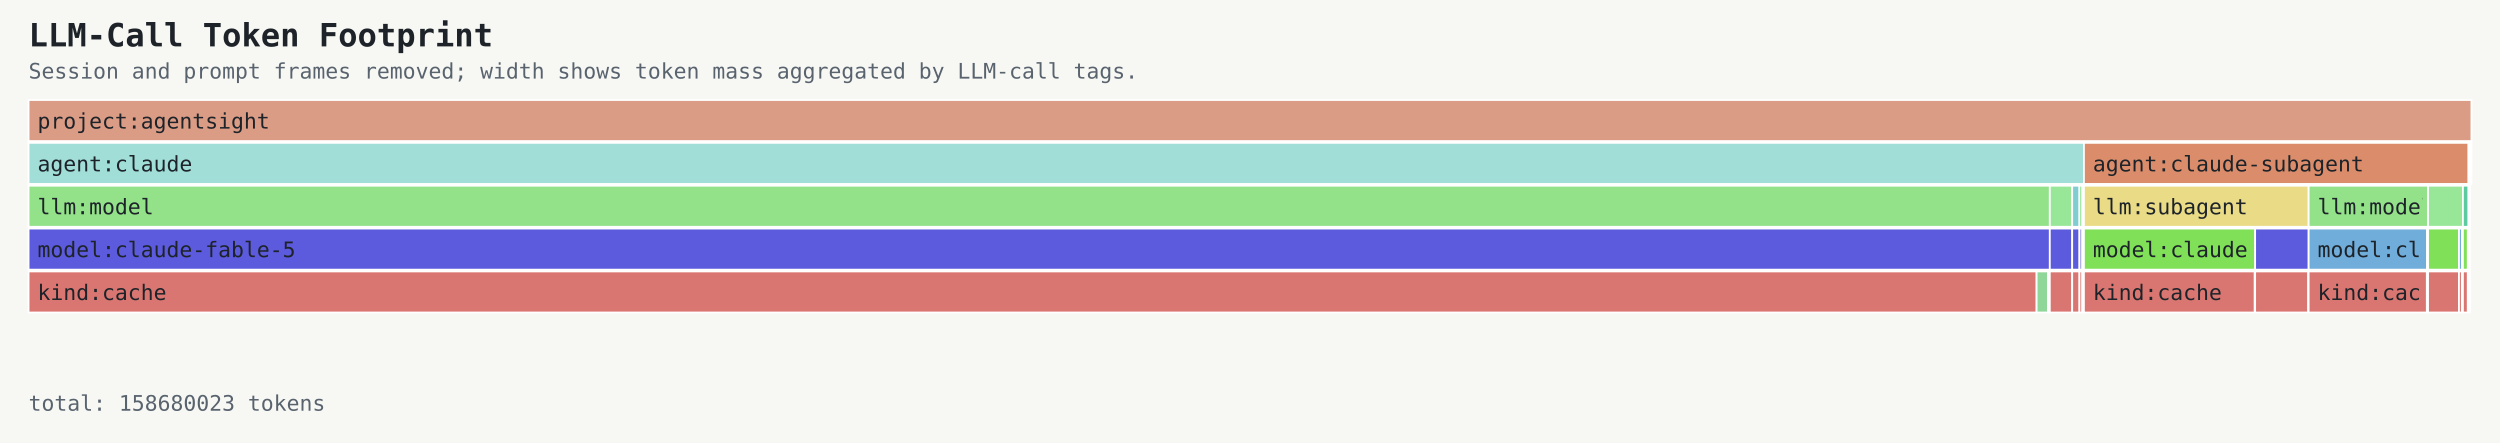
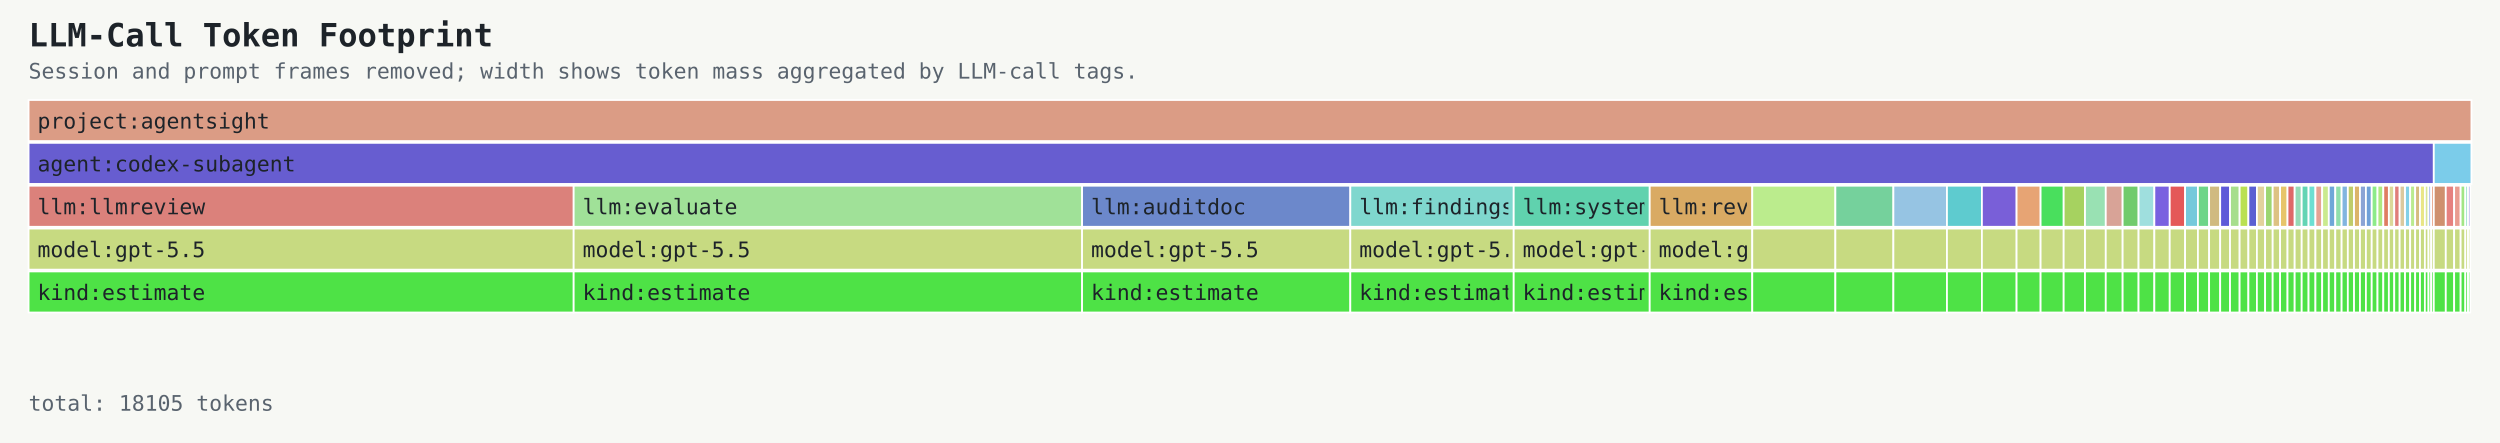
<svg xmlns="http://www.w3.org/2000/svg" width="1400" height="248" viewBox="0 0 1400 248" role="img" aria-label="LLM-Call Token Footprint">
  <style>text{font-family:ui-monospace,SFMono-Regular,Menlo,Consolas,monospace;font-size:12px;fill:#1d2329}.title{font-size:18px;font-weight:700}.sub{font-size:12px;fill:#59636e}.frame{stroke:#fff;stroke-width:1}.label{pointer-events:none}</style>
  <rect x="0" y="0" width="1400" height="248" fill="#f7f8f4" />
  <text class="title" x="16" y="26">LLM-Call Token Footprint</text>
  <text class="sub" x="16" y="44">Session and prompt frames removed; width shows token mass aggregated by LLM-call tags.</text>
  <rect class="frame" x="16.00" y="56.00" width="1368.00" height="23" fill="hsl(16 54% 69%)" />
  <clipPath id="clip0">
    <rect x="19.00" y="56.00" width="1362.00" height="23" />
  </clipPath>
  <text class="label" clip-path="url(#clip0)" x="21.00" y="72.00">project:agentsight</text>
-   <rect class="frame" x="16.00" y="80.00" width="1151.00" height="23" fill="hsl(173 48% 75%)" />
+   <rect class="frame" x="16.00" y="80.00" width="1346.92" height="23" fill="hsl(245 55% 59%)" />
  <clipPath id="clip1">
-     <rect x="19.00" y="80.00" width="1145.00" height="23" />
-   </clipPath>
-   <text class="label" clip-path="url(#clip1)" x="21.00" y="96.00">agent:claude</text>
-   <rect class="frame" x="16.00" y="104.00" width="1131.89" height="23" fill="hsl(113 60% 71%)" />
+     <rect x="19.00" y="80.00" width="1340.92" height="23" />
+   </clipPath>
+   <text class="label" clip-path="url(#clip1)" x="21.00" y="96.00">agent:codex-subagent</text>
+   <rect class="frame" x="16.00" y="104.00" width="305.26" height="23" fill="hsl(4 57% 67%)" />
  <clipPath id="clip2">
-     <rect x="19.00" y="104.00" width="1125.89" height="23" />
-   </clipPath>
-   <text class="label" clip-path="url(#clip2)" x="21.00" y="120.00">llm:model</text>
-   <rect class="frame" x="16.00" y="128.00" width="1131.89" height="23" fill="hsl(241 66% 61%)" />
+     <rect x="19.00" y="104.00" width="299.26" height="23" />
+   </clipPath>
+   <text class="label" clip-path="url(#clip2)" x="21.00" y="120.00">llm:llmreview</text>
+   <rect class="frame" x="16.00" y="128.00" width="305.26" height="23" fill="hsl(73 55% 68%)" />
  <clipPath id="clip3">
-     <rect x="19.00" y="128.00" width="1125.89" height="23" />
-   </clipPath>
-   <text class="label" clip-path="url(#clip3)" x="21.00" y="144.00">model:claude-fable-5</text>
-   <rect class="frame" x="16.00" y="152.00" width="1124.50" height="23" fill="hsl(3 59% 65%)" />
+     <rect x="19.00" y="128.00" width="299.26" height="23" />
+   </clipPath>
+   <text class="label" clip-path="url(#clip3)" x="21.00" y="144.00">model:gpt-5.5</text>
+   <rect class="frame" x="16.00" y="152.00" width="305.26" height="23" fill="hsl(117 73% 58%)" />
  <clipPath id="clip4">
-     <rect x="19.00" y="152.00" width="1118.50" height="23" />
-   </clipPath>
-   <text class="label" clip-path="url(#clip4)" x="21.00" y="168.00">kind:cache</text>
-   <rect class="frame" x="1140.50" y="152.00" width="6.42" height="23" fill="hsl(128 46% 70%)" />
-   <rect class="frame" x="1146.91" y="152.00" width="0.98" height="23" fill="hsl(217 65% 74%)" />
-   <rect class="frame" x="1147.89" y="104.00" width="12.54" height="23" fill="hsl(121 62% 75%)" />
-   <rect class="frame" x="1147.89" y="128.00" width="12.54" height="23" fill="hsl(241 66% 61%)" />
-   <rect class="frame" x="1147.89" y="152.00" width="12.51" height="23" fill="hsl(3 59% 65%)" />
-   <rect class="frame" x="1160.43" y="104.00" width="4.07" height="23" fill="hsl(183 47% 66%)" />
-   <rect class="frame" x="1160.43" y="128.00" width="4.07" height="23" fill="hsl(241 66% 61%)" />
-   <rect class="frame" x="1160.43" y="152.00" width="4.06" height="23" fill="hsl(3 59% 65%)" />
-   <rect class="frame" x="1164.50" y="104.00" width="1.61" height="23" fill="hsl(122 65% 65%)" />
-   <rect class="frame" x="1164.50" y="128.00" width="1.61" height="23" fill="hsl(241 51% 68%)" />
-   <rect class="frame" x="1164.50" y="152.00" width="1.61" height="23" fill="hsl(3 59% 65%)" />
-   <rect class="frame" x="1166.11" y="104.00" width="0.72" height="23" fill="hsl(89 50% 66%)" />
-   <rect class="frame" x="1166.11" y="128.00" width="0.72" height="23" fill="hsl(241 51% 68%)" />
-   <rect class="frame" x="1166.11" y="152.00" width="0.72" height="23" fill="hsl(3 59% 65%)" />
-   <rect class="frame" x="1167.00" y="80.00" width="215.38" height="23" fill="hsl(18 61% 64%)" />
+     <rect x="19.00" y="152.00" width="299.26" height="23" />
+   </clipPath>
+   <text class="label" clip-path="url(#clip4)" x="21.00" y="168.00">kind:estimate</text>
+   <rect class="frame" x="321.26" y="104.00" width="284.71" height="23" fill="hsl(114 55% 74%)" />
  <clipPath id="clip5">
-     <rect x="1170.00" y="80.00" width="209.38" height="23" />
-   </clipPath>
-   <text class="label" clip-path="url(#clip5)" x="1172.00" y="96.00">agent:claude-subagent</text>
-   <rect class="frame" x="1167.00" y="104.00" width="125.84" height="23" fill="hsl(51 70% 72%)" />
+     <rect x="324.26" y="104.00" width="278.71" height="23" />
+   </clipPath>
+   <text class="label" clip-path="url(#clip5)" x="326.26" y="120.00">llm:evaluate</text>
+   <rect class="frame" x="321.26" y="128.00" width="284.71" height="23" fill="hsl(73 55% 68%)" />
  <clipPath id="clip6">
-     <rect x="1170.00" y="104.00" width="119.84" height="23" />
-   </clipPath>
-   <text class="label" clip-path="url(#clip6)" x="1172.00" y="120.00">llm:subagent</text>
-   <rect class="frame" x="1167.00" y="128.00" width="95.88" height="23" fill="hsl(102 69% 61%)" />
+     <rect x="324.26" y="128.00" width="278.71" height="23" />
+   </clipPath>
+   <text class="label" clip-path="url(#clip6)" x="326.26" y="144.00">model:gpt-5.5</text>
+   <rect class="frame" x="321.26" y="152.00" width="284.71" height="23" fill="hsl(117 73% 58%)" />
  <clipPath id="clip7">
-     <rect x="1170.00" y="128.00" width="89.88" height="23" />
-   </clipPath>
-   <text class="label" clip-path="url(#clip7)" x="1172.00" y="144.00">model:claude-opus-4-8</text>
-   <rect class="frame" x="1167.00" y="152.00" width="95.58" height="23" fill="hsl(3 59% 65%)" />
+     <rect x="324.26" y="152.00" width="278.71" height="23" />
+   </clipPath>
+   <text class="label" clip-path="url(#clip7)" x="326.26" y="168.00">kind:estimate</text>
+   <rect class="frame" x="605.97" y="104.00" width="150.21" height="23" fill="hsl(222 48% 61%)" />
  <clipPath id="clip8">
-     <rect x="1170.00" y="152.00" width="89.58" height="23" />
-   </clipPath>
-   <text class="label" clip-path="url(#clip8)" x="1172.00" y="168.00">kind:cache</text>
-   <rect class="frame" x="1262.88" y="128.00" width="29.96" height="23" fill="hsl(241 66% 61%)" />
-   <rect class="frame" x="1262.88" y="152.00" width="29.62" height="23" fill="hsl(3 59% 65%)" />
-   <rect class="frame" x="1292.84" y="104.00" width="66.87" height="23" fill="hsl(113 60% 71%)" />
+     <rect x="608.97" y="104.00" width="144.21" height="23" />
+   </clipPath>
+   <text class="label" clip-path="url(#clip8)" x="610.97" y="120.00">llm:auditdoc</text>
+   <rect class="frame" x="605.97" y="128.00" width="150.21" height="23" fill="hsl(73 55% 68%)" />
  <clipPath id="clip9">
-     <rect x="1295.84" y="104.00" width="60.87" height="23" />
-   </clipPath>
-   <text class="label" clip-path="url(#clip9)" x="1297.84" y="120.00">llm:model</text>
-   <rect class="frame" x="1292.84" y="128.00" width="66.31" height="23" fill="hsl(206 59% 65%)" />
+     <rect x="608.97" y="128.00" width="144.21" height="23" />
+   </clipPath>
+   <text class="label" clip-path="url(#clip9)" x="610.97" y="144.00">model:gpt-5.5</text>
+   <rect class="frame" x="605.97" y="152.00" width="150.21" height="23" fill="hsl(117 73% 58%)" />
  <clipPath id="clip10">
-     <rect x="1295.84" y="128.00" width="60.31" height="23" />
-   </clipPath>
-   <text class="label" clip-path="url(#clip10)" x="1297.84" y="144.00">model:claude-haiku-4-5-20251001</text>
-   <rect class="frame" x="1292.84" y="152.00" width="66.16" height="23" fill="hsl(3 59% 65%)" />
+     <rect x="608.97" y="152.00" width="144.21" height="23" />
+   </clipPath>
+   <text class="label" clip-path="url(#clip10)" x="610.97" y="168.00">kind:estimate</text>
+   <rect class="frame" x="756.18" y="104.00" width="91.50" height="23" fill="hsl(174 52% 67%)" />
  <clipPath id="clip11">
-     <rect x="1295.84" y="152.00" width="60.16" height="23" />
-   </clipPath>
-   <text class="label" clip-path="url(#clip11)" x="1297.84" y="168.00">kind:cache</text>
-   <rect class="frame" x="1359.15" y="128.00" width="0.56" height="23" fill="hsl(102 69% 61%)" />
-   <rect class="frame" x="1359.15" y="152.00" width="0.56" height="23" fill="hsl(3 59% 65%)" />
-   <rect class="frame" x="1359.71" y="104.00" width="19.52" height="23" fill="hsl(121 62% 75%)" />
-   <rect class="frame" x="1359.71" y="128.00" width="17.30" height="23" fill="hsl(102 69% 61%)" />
-   <rect class="frame" x="1359.71" y="152.00" width="17.29" height="23" fill="hsl(3 59% 65%)" />
-   <rect class="frame" x="1377.02" y="128.00" width="1.65" height="23" fill="hsl(206 59% 65%)" />
-   <rect class="frame" x="1377.02" y="152.00" width="1.61" height="23" fill="hsl(3 59% 65%)" />
-   <rect class="frame" x="1378.67" y="128.00" width="0.56" height="23" fill="hsl(241 66% 61%)" />
-   <rect class="frame" x="1378.67" y="152.00" width="0.54" height="23" fill="hsl(3 59% 65%)" />
-   <rect class="frame" x="1379.23" y="104.00" width="3.15" height="23" fill="hsl(156 51% 58%)" />
-   <rect class="frame" x="1379.23" y="128.00" width="2.69" height="23" fill="hsl(102 69% 61%)" />
-   <rect class="frame" x="1379.23" y="152.00" width="2.69" height="23" fill="hsl(3 59% 65%)" />
-   <rect class="frame" x="1382.38" y="80.00" width="0.98" height="23" fill="hsl(245 55% 59%)" />
-   <rect class="frame" x="1382.38" y="104.00" width="0.82" height="23" fill="hsl(9 56% 61%)" />
-   <rect class="frame" x="1382.38" y="128.00" width="0.82" height="23" fill="hsl(73 55% 68%)" />
-   <rect class="frame" x="1382.38" y="152.00" width="0.82" height="23" fill="hsl(117 73% 58%)" />
-   <rect class="frame" x="1383.36" y="80.00" width="0.64" height="23" fill="hsl(196 72% 70%)" />
-   <text class="sub" x="16" y="230">total: 158680023 tokens</text>
+     <rect x="759.18" y="104.00" width="85.50" height="23" />
+   </clipPath>
+   <text class="label" clip-path="url(#clip11)" x="761.18" y="120.00">llm:findings</text>
+   <rect class="frame" x="756.18" y="128.00" width="91.50" height="23" fill="hsl(73 55% 68%)" />
+   <clipPath id="clip12">
+     <rect x="759.18" y="128.00" width="85.50" height="23" />
+   </clipPath>
+   <text class="label" clip-path="url(#clip12)" x="761.18" y="144.00">model:gpt-5.5</text>
+   <rect class="frame" x="756.18" y="152.00" width="91.50" height="23" fill="hsl(117 73% 58%)" />
+   <clipPath id="clip13">
+     <rect x="759.18" y="152.00" width="85.50" height="23" />
+   </clipPath>
+   <text class="label" clip-path="url(#clip13)" x="761.18" y="168.00">kind:estimate</text>
+   <rect class="frame" x="847.68" y="104.00" width="76.16" height="23" fill="hsl(161 56% 60%)" />
+   <clipPath id="clip14">
+     <rect x="850.68" y="104.00" width="70.16" height="23" />
+   </clipPath>
+   <text class="label" clip-path="url(#clip14)" x="852.68" y="120.00">llm:systemtag</text>
+   <rect class="frame" x="847.68" y="128.00" width="76.16" height="23" fill="hsl(73 55% 68%)" />
+   <clipPath id="clip15">
+     <rect x="850.68" y="128.00" width="70.16" height="23" />
+   </clipPath>
+   <text class="label" clip-path="url(#clip15)" x="852.68" y="144.00">model:gpt-5.5</text>
+   <rect class="frame" x="847.68" y="152.00" width="76.16" height="23" fill="hsl(117 73% 58%)" />
+   <clipPath id="clip16">
+     <rect x="850.68" y="152.00" width="70.16" height="23" />
+   </clipPath>
+   <text class="label" clip-path="url(#clip16)" x="852.68" y="168.00">kind:estimate</text>
+   <rect class="frame" x="923.84" y="104.00" width="57.43" height="23" fill="hsl(36 61% 62%)" />
+   <clipPath id="clip17">
+     <rect x="926.84" y="104.00" width="51.43" height="23" />
+   </clipPath>
+   <text class="label" clip-path="url(#clip17)" x="928.84" y="120.00">llm:reviewing</text>
+   <rect class="frame" x="923.84" y="128.00" width="57.43" height="23" fill="hsl(73 55% 68%)" />
+   <clipPath id="clip18">
+     <rect x="926.84" y="128.00" width="51.43" height="23" />
+   </clipPath>
+   <text class="label" clip-path="url(#clip18)" x="928.84" y="144.00">model:gpt-5.5</text>
+   <rect class="frame" x="923.84" y="152.00" width="57.43" height="23" fill="hsl(117 73% 58%)" />
+   <clipPath id="clip19">
+     <rect x="926.84" y="152.00" width="51.43" height="23" />
+   </clipPath>
+   <text class="label" clip-path="url(#clip19)" x="928.84" y="168.00">kind:estimate</text>
+   <rect class="frame" x="981.27" y="104.00" width="46.54" height="23" fill="hsl(91 72% 74%)" />
+   <rect class="frame" x="981.27" y="128.00" width="46.54" height="23" fill="hsl(73 55% 68%)" />
+   <rect class="frame" x="981.27" y="152.00" width="46.54" height="23" fill="hsl(117 73% 58%)" />
+   <rect class="frame" x="1027.81" y="104.00" width="32.49" height="23" fill="hsl(145 50% 64%)" />
+   <rect class="frame" x="1027.81" y="128.00" width="32.49" height="23" fill="hsl(73 55% 68%)" />
+   <rect class="frame" x="1027.81" y="152.00" width="32.49" height="23" fill="hsl(117 73% 58%)" />
+   <rect class="frame" x="1060.30" y="104.00" width="30.00" height="23" fill="hsl(204 58% 74%)" />
+   <rect class="frame" x="1060.30" y="128.00" width="30.00" height="23" fill="hsl(73 55% 68%)" />
+   <rect class="frame" x="1060.30" y="152.00" width="30.00" height="23" fill="hsl(117 73% 58%)" />
+   <rect class="frame" x="1090.30" y="104.00" width="19.57" height="23" fill="hsl(182 54% 59%)" />
+   <rect class="frame" x="1090.30" y="128.00" width="19.57" height="23" fill="hsl(73 55% 68%)" />
+   <rect class="frame" x="1090.30" y="152.00" width="19.57" height="23" fill="hsl(117 73% 58%)" />
+   <rect class="frame" x="1109.87" y="104.00" width="19.42" height="23" fill="hsl(253 61% 61%)" />
+   <rect class="frame" x="1109.87" y="128.00" width="19.42" height="23" fill="hsl(73 55% 68%)" />
+   <rect class="frame" x="1109.87" y="152.00" width="19.42" height="23" fill="hsl(117 73% 58%)" />
+   <rect class="frame" x="1129.29" y="104.00" width="13.45" height="23" fill="hsl(25 70% 68%)" />
+   <rect class="frame" x="1129.29" y="128.00" width="13.45" height="23" fill="hsl(73 55% 68%)" />
+   <rect class="frame" x="1129.29" y="152.00" width="13.45" height="23" fill="hsl(117 73% 58%)" />
+   <rect class="frame" x="1142.74" y="104.00" width="12.92" height="23" fill="hsl(128 70% 58%)" />
+   <rect class="frame" x="1142.74" y="128.00" width="12.92" height="23" fill="hsl(73 55% 68%)" />
+   <rect class="frame" x="1142.74" y="152.00" width="12.92" height="23" fill="hsl(117 73% 58%)" />
+   <rect class="frame" x="1155.66" y="104.00" width="11.94" height="23" fill="hsl(83 56% 60%)" />
+   <rect class="frame" x="1155.66" y="128.00" width="11.94" height="23" fill="hsl(73 55% 68%)" />
+   <rect class="frame" x="1155.66" y="152.00" width="11.94" height="23" fill="hsl(117 73% 58%)" />
+   <rect class="frame" x="1167.60" y="104.00" width="11.64" height="23" fill="hsl(142 54% 74%)" />
+   <rect class="frame" x="1167.60" y="128.00" width="11.64" height="23" fill="hsl(73 55% 68%)" />
+   <rect class="frame" x="1167.60" y="152.00" width="11.64" height="23" fill="hsl(117 73% 58%)" />
+   <rect class="frame" x="1179.23" y="104.00" width="9.44" height="23" fill="hsl(11 46% 72%)" />
+   <rect class="frame" x="1179.23" y="128.00" width="9.44" height="23" fill="hsl(73 55% 68%)" />
+   <rect class="frame" x="1179.23" y="152.00" width="9.44" height="23" fill="hsl(117 73% 58%)" />
+   <rect class="frame" x="1188.68" y="104.00" width="8.92" height="23" fill="hsl(117 48% 61%)" />
+   <rect class="frame" x="1188.68" y="128.00" width="8.92" height="23" fill="hsl(73 55% 68%)" />
+   <rect class="frame" x="1188.68" y="152.00" width="8.92" height="23" fill="hsl(117 73% 58%)" />
+   <rect class="frame" x="1197.60" y="104.00" width="8.84" height="23" fill="hsl(179 50% 75%)" />
+   <rect class="frame" x="1197.60" y="128.00" width="8.84" height="23" fill="hsl(73 55% 68%)" />
+   <rect class="frame" x="1197.60" y="152.00" width="8.84" height="23" fill="hsl(117 73% 58%)" />
+   <rect class="frame" x="1206.44" y="104.00" width="8.61" height="23" fill="hsl(251 67% 63%)" />
+   <rect class="frame" x="1206.44" y="128.00" width="8.61" height="23" fill="hsl(73 55% 68%)" />
+   <rect class="frame" x="1206.44" y="152.00" width="8.61" height="23" fill="hsl(117 73% 58%)" />
+   <rect class="frame" x="1215.05" y="104.00" width="8.61" height="23" fill="hsl(0 72% 62%)" />
+   <rect class="frame" x="1215.05" y="128.00" width="8.61" height="23" fill="hsl(73 55% 68%)" />
+   <rect class="frame" x="1215.05" y="152.00" width="8.61" height="23" fill="hsl(117 73% 58%)" />
+   <rect class="frame" x="1223.66" y="104.00" width="7.18" height="23" fill="hsl(191 59% 66%)" />
+   <rect class="frame" x="1223.66" y="128.00" width="7.18" height="23" fill="hsl(73 55% 68%)" />
+   <rect class="frame" x="1223.66" y="152.00" width="7.18" height="23" fill="hsl(117 73% 58%)" />
+   <rect class="frame" x="1230.84" y="104.00" width="6.27" height="23" fill="hsl(136 55% 63%)" />
+   <rect class="frame" x="1230.84" y="128.00" width="6.27" height="23" fill="hsl(73 55% 68%)" />
+   <rect class="frame" x="1230.84" y="152.00" width="6.27" height="23" fill="hsl(117 73% 58%)" />
+   <rect class="frame" x="1237.11" y="104.00" width="6.20" height="23" fill="hsl(43 46% 66%)" />
+   <rect class="frame" x="1237.11" y="128.00" width="6.20" height="23" fill="hsl(73 55% 68%)" />
+   <rect class="frame" x="1237.11" y="152.00" width="6.20" height="23" fill="hsl(117 73% 58%)" />
+   <rect class="frame" x="1243.31" y="104.00" width="5.52" height="23" fill="hsl(242 62% 60%)" />
+   <rect class="frame" x="1243.31" y="128.00" width="5.52" height="23" fill="hsl(73 55% 68%)" />
+   <rect class="frame" x="1243.31" y="152.00" width="5.52" height="23" fill="hsl(117 73% 58%)" />
+   <rect class="frame" x="1248.82" y="104.00" width="5.36" height="23" fill="hsl(101 56% 71%)" />
+   <rect class="frame" x="1248.82" y="128.00" width="5.36" height="23" fill="hsl(73 55% 68%)" />
+   <rect class="frame" x="1248.82" y="152.00" width="5.36" height="23" fill="hsl(117 73% 58%)" />
+   <rect class="frame" x="1254.19" y="104.00" width="4.91" height="23" fill="hsl(76 70% 60%)" />
+   <rect class="frame" x="1254.19" y="128.00" width="4.91" height="23" fill="hsl(73 55% 68%)" />
+   <rect class="frame" x="1254.19" y="152.00" width="4.91" height="23" fill="hsl(117 73% 58%)" />
+   <rect class="frame" x="1259.10" y="104.00" width="4.76" height="23" fill="hsl(238 57% 59%)" />
+   <rect class="frame" x="1259.10" y="128.00" width="4.76" height="23" fill="hsl(73 55% 68%)" />
+   <rect class="frame" x="1259.10" y="152.00" width="4.76" height="23" fill="hsl(117 73% 58%)" />
+   <rect class="frame" x="1263.86" y="104.00" width="4.61" height="23" fill="hsl(46 54% 75%)" />
+   <rect class="frame" x="1263.86" y="128.00" width="4.61" height="23" fill="hsl(73 55% 68%)" />
+   <rect class="frame" x="1263.86" y="152.00" width="4.61" height="23" fill="hsl(117 73% 58%)" />
+   <rect class="frame" x="1268.47" y="104.00" width="4.23" height="23" fill="hsl(94 55% 64%)" />
+   <rect class="frame" x="1268.47" y="128.00" width="4.23" height="23" fill="hsl(73 55% 68%)" />
+   <rect class="frame" x="1268.47" y="152.00" width="4.23" height="23" fill="hsl(117 73% 58%)" />
+   <rect class="frame" x="1272.70" y="104.00" width="4.16" height="23" fill="hsl(42 57% 69%)" />
+   <rect class="frame" x="1272.70" y="128.00" width="4.16" height="23" fill="hsl(73 55% 68%)" />
+   <rect class="frame" x="1272.70" y="152.00" width="4.16" height="23" fill="hsl(117 73% 58%)" />
+   <rect class="frame" x="1276.86" y="104.00" width="4.16" height="23" fill="hsl(44 72% 66%)" />
+   <rect class="frame" x="1276.86" y="128.00" width="4.16" height="23" fill="hsl(73 55% 68%)" />
+   <rect class="frame" x="1276.86" y="152.00" width="4.16" height="23" fill="hsl(117 73% 58%)" />
+   <rect class="frame" x="1281.01" y="104.00" width="4.00" height="23" fill="hsl(0 64% 64%)" />
+   <rect class="frame" x="1281.01" y="128.00" width="4.00" height="23" fill="hsl(73 55% 68%)" />
+   <rect class="frame" x="1281.01" y="152.00" width="4.00" height="23" fill="hsl(117 73% 58%)" />
+   <rect class="frame" x="1285.02" y="104.00" width="3.93" height="23" fill="hsl(149 48% 72%)" />
+   <rect class="frame" x="1285.02" y="128.00" width="3.93" height="23" fill="hsl(73 55% 68%)" />
+   <rect class="frame" x="1285.02" y="152.00" width="3.93" height="23" fill="hsl(117 73% 58%)" />
+   <rect class="frame" x="1288.95" y="104.00" width="3.85" height="23" fill="hsl(163 57% 61%)" />
+   <rect class="frame" x="1288.95" y="128.00" width="3.85" height="23" fill="hsl(73 55% 68%)" />
+   <rect class="frame" x="1288.95" y="152.00" width="3.85" height="23" fill="hsl(117 73% 58%)" />
+   <rect class="frame" x="1292.80" y="104.00" width="3.85" height="23" fill="hsl(173 64% 65%)" />
+   <rect class="frame" x="1292.80" y="128.00" width="3.85" height="23" fill="hsl(73 55% 68%)" />
+   <rect class="frame" x="1292.80" y="152.00" width="3.85" height="23" fill="hsl(117 73% 58%)" />
+   <rect class="frame" x="1296.65" y="104.00" width="3.78" height="23" fill="hsl(11 61% 74%)" />
+   <rect class="frame" x="1296.65" y="128.00" width="3.78" height="23" fill="hsl(73 55% 68%)" />
+   <rect class="frame" x="1296.65" y="152.00" width="3.78" height="23" fill="hsl(117 73% 58%)" />
+   <rect class="frame" x="1300.43" y="104.00" width="3.70" height="23" fill="hsl(81 69% 74%)" />
+   <rect class="frame" x="1300.43" y="128.00" width="3.70" height="23" fill="hsl(73 55% 68%)" />
+   <rect class="frame" x="1300.43" y="152.00" width="3.70" height="23" fill="hsl(117 73% 58%)" />
+   <rect class="frame" x="1304.13" y="104.00" width="3.63" height="23" fill="hsl(208 57% 64%)" />
+   <rect class="frame" x="1304.13" y="128.00" width="3.63" height="23" fill="hsl(73 55% 68%)" />
+   <rect class="frame" x="1304.13" y="152.00" width="3.63" height="23" fill="hsl(117 73% 58%)" />
+   <rect class="frame" x="1307.76" y="104.00" width="3.55" height="23" fill="hsl(141 55% 72%)" />
+   <rect class="frame" x="1307.76" y="128.00" width="3.55" height="23" fill="hsl(73 55% 68%)" />
+   <rect class="frame" x="1307.76" y="152.00" width="3.55" height="23" fill="hsl(117 73% 58%)" />
+   <rect class="frame" x="1311.31" y="104.00" width="3.48" height="23" fill="hsl(207 60% 69%)" />
+   <rect class="frame" x="1311.31" y="128.00" width="3.48" height="23" fill="hsl(73 55% 68%)" />
+   <rect class="frame" x="1311.31" y="152.00" width="3.48" height="23" fill="hsl(117 73% 58%)" />
+   <rect class="frame" x="1314.79" y="104.00" width="3.48" height="23" fill="hsl(68 49% 61%)" />
+   <rect class="frame" x="1314.79" y="128.00" width="3.48" height="23" fill="hsl(73 55% 68%)" />
+   <rect class="frame" x="1314.79" y="152.00" width="3.48" height="23" fill="hsl(117 73% 58%)" />
+   <rect class="frame" x="1318.26" y="104.00" width="3.32" height="23" fill="hsl(39 62% 64%)" />
+   <rect class="frame" x="1318.26" y="128.00" width="3.32" height="23" fill="hsl(73 55% 68%)" />
+   <rect class="frame" x="1318.26" y="152.00" width="3.32" height="23" fill="hsl(117 73% 58%)" />
+   <rect class="frame" x="1321.59" y="104.00" width="3.32" height="23" fill="hsl(220 47% 69%)" />
+   <rect class="frame" x="1321.59" y="128.00" width="3.32" height="23" fill="hsl(73 55% 68%)" />
+   <rect class="frame" x="1321.59" y="152.00" width="3.32" height="23" fill="hsl(117 73% 58%)" />
+   <rect class="frame" x="1324.91" y="104.00" width="3.25" height="23" fill="hsl(212 57% 64%)" />
+   <rect class="frame" x="1324.91" y="128.00" width="3.25" height="23" fill="hsl(73 55% 68%)" />
+   <rect class="frame" x="1324.91" y="152.00" width="3.25" height="23" fill="hsl(117 73% 58%)" />
+   <rect class="frame" x="1328.16" y="104.00" width="3.25" height="23" fill="hsl(118 71% 73%)" />
+   <rect class="frame" x="1328.16" y="128.00" width="3.25" height="23" fill="hsl(73 55% 68%)" />
+   <rect class="frame" x="1328.16" y="152.00" width="3.25" height="23" fill="hsl(117 73% 58%)" />
+   <rect class="frame" x="1331.41" y="104.00" width="3.25" height="23" fill="hsl(94 70% 71%)" />
+   <rect class="frame" x="1331.41" y="128.00" width="3.25" height="23" fill="hsl(73 55% 68%)" />
+   <rect class="frame" x="1331.41" y="152.00" width="3.25" height="23" fill="hsl(117 73% 58%)" />
+   <rect class="frame" x="1334.66" y="104.00" width="3.10" height="23" fill="hsl(13 66% 63%)" />
+   <rect class="frame" x="1334.66" y="128.00" width="3.10" height="23" fill="hsl(73 55% 68%)" />
+   <rect class="frame" x="1334.66" y="152.00" width="3.10" height="23" fill="hsl(117 73% 58%)" />
+   <rect class="frame" x="1337.76" y="104.00" width="3.02" height="23" fill="hsl(58 47% 73%)" />
+   <rect class="frame" x="1337.76" y="128.00" width="3.02" height="23" fill="hsl(73 55% 68%)" />
+   <rect class="frame" x="1337.76" y="152.00" width="3.02" height="23" fill="hsl(117 73% 58%)" />
+   <rect class="frame" x="1340.78" y="104.00" width="3.02" height="23" fill="hsl(2 62% 68%)" />
+   <rect class="frame" x="1340.78" y="128.00" width="3.02" height="23" fill="hsl(73 55% 68%)" />
+   <rect class="frame" x="1340.78" y="152.00" width="3.02" height="23" fill="hsl(117 73% 58%)" />
+   <rect class="frame" x="1343.80" y="104.00" width="3.02" height="23" fill="hsl(42 46% 74%)" />
+   <rect class="frame" x="1343.80" y="128.00" width="3.02" height="23" fill="hsl(73 55% 68%)" />
+   <rect class="frame" x="1343.80" y="152.00" width="3.02" height="23" fill="hsl(117 73% 58%)" />
+   <rect class="frame" x="1346.82" y="104.00" width="2.87" height="23" fill="hsl(194 69% 71%)" />
+   <rect class="frame" x="1346.82" y="128.00" width="2.87" height="23" fill="hsl(73 55% 68%)" />
+   <rect class="frame" x="1346.82" y="152.00" width="2.87" height="23" fill="hsl(117 73% 58%)" />
+   <rect class="frame" x="1349.70" y="104.00" width="2.80" height="23" fill="hsl(92 70% 74%)" />
+   <rect class="frame" x="1349.70" y="128.00" width="2.80" height="23" fill="hsl(73 55% 68%)" />
+   <rect class="frame" x="1349.70" y="152.00" width="2.80" height="23" fill="hsl(117 73% 58%)" />
+   <rect class="frame" x="1352.49" y="104.00" width="2.72" height="23" fill="hsl(42 51% 67%)" />
+   <rect class="frame" x="1352.49" y="128.00" width="2.72" height="23" fill="hsl(73 55% 68%)" />
+   <rect class="frame" x="1352.49" y="152.00" width="2.72" height="23" fill="hsl(117 73% 58%)" />
+   <rect class="frame" x="1355.21" y="104.00" width="2.72" height="23" fill="hsl(58 69% 72%)" />
+   <rect class="frame" x="1355.21" y="128.00" width="2.72" height="23" fill="hsl(73 55% 68%)" />
+   <rect class="frame" x="1355.21" y="152.00" width="2.72" height="23" fill="hsl(117 73% 58%)" />
+   <rect class="frame" x="1357.93" y="104.00" width="2.04" height="23" fill="hsl(71 60% 75%)" />
+   <rect class="frame" x="1357.93" y="128.00" width="2.04" height="23" fill="hsl(73 55% 68%)" />
+   <rect class="frame" x="1357.93" y="152.00" width="2.04" height="23" fill="hsl(117 73% 58%)" />
+   <rect class="frame" x="1359.97" y="104.00" width="1.51" height="23" fill="hsl(224 68% 72%)" />
+   <rect class="frame" x="1359.97" y="128.00" width="1.51" height="23" fill="hsl(73 55% 68%)" />
+   <rect class="frame" x="1359.97" y="152.00" width="1.51" height="23" fill="hsl(117 73% 58%)" />
+   <rect class="frame" x="1361.48" y="104.00" width="1.44" height="23" fill="hsl(18 65% 64%)" />
+   <rect class="frame" x="1361.48" y="128.00" width="1.44" height="23" fill="hsl(73 55% 68%)" />
+   <rect class="frame" x="1361.48" y="152.00" width="1.44" height="23" fill="hsl(117 73% 58%)" />
+   <rect class="frame" x="1362.92" y="80.00" width="21.08" height="23" fill="hsl(196 72% 70%)" />
+   <rect class="frame" x="1362.92" y="104.00" width="6.72" height="23" fill="hsl(21 50% 62%)" />
+   <rect class="frame" x="1362.92" y="128.00" width="6.72" height="23" fill="hsl(73 55% 68%)" />
+   <rect class="frame" x="1362.92" y="152.00" width="6.72" height="23" fill="hsl(117 73% 58%)" />
+   <rect class="frame" x="1369.64" y="104.00" width="4.68" height="23" fill="hsl(1 67% 70%)" />
+   <rect class="frame" x="1369.64" y="128.00" width="4.68" height="23" fill="hsl(73 55% 68%)" />
+   <rect class="frame" x="1369.64" y="152.00" width="4.68" height="23" fill="hsl(117 73% 58%)" />
+   <rect class="frame" x="1374.33" y="104.00" width="3.63" height="23" fill="hsl(8 67% 74%)" />
+   <rect class="frame" x="1374.33" y="128.00" width="3.63" height="23" fill="hsl(73 55% 68%)" />
+   <rect class="frame" x="1374.33" y="152.00" width="3.63" height="23" fill="hsl(117 73% 58%)" />
+   <rect class="frame" x="1377.96" y="104.00" width="2.64" height="23" fill="hsl(102 65% 71%)" />
+   <rect class="frame" x="1377.96" y="128.00" width="2.64" height="23" fill="hsl(73 55% 68%)" />
+   <rect class="frame" x="1377.96" y="152.00" width="2.64" height="23" fill="hsl(117 73% 58%)" />
+   <rect class="frame" x="1380.60" y="104.00" width="1.51" height="23" fill="hsl(157 58% 73%)" />
+   <rect class="frame" x="1380.60" y="128.00" width="1.51" height="23" fill="hsl(73 55% 68%)" />
+   <rect class="frame" x="1380.60" y="152.00" width="1.51" height="23" fill="hsl(117 73% 58%)" />
+   <rect class="frame" x="1382.11" y="104.00" width="1.21" height="23" fill="hsl(253 61% 61%)" />
+   <rect class="frame" x="1382.11" y="128.00" width="1.21" height="23" fill="hsl(73 55% 68%)" />
+   <rect class="frame" x="1382.11" y="152.00" width="1.21" height="23" fill="hsl(117 73% 58%)" />
+   <text class="sub" x="16" y="230">total: 18105 tokens</text>
</svg>
